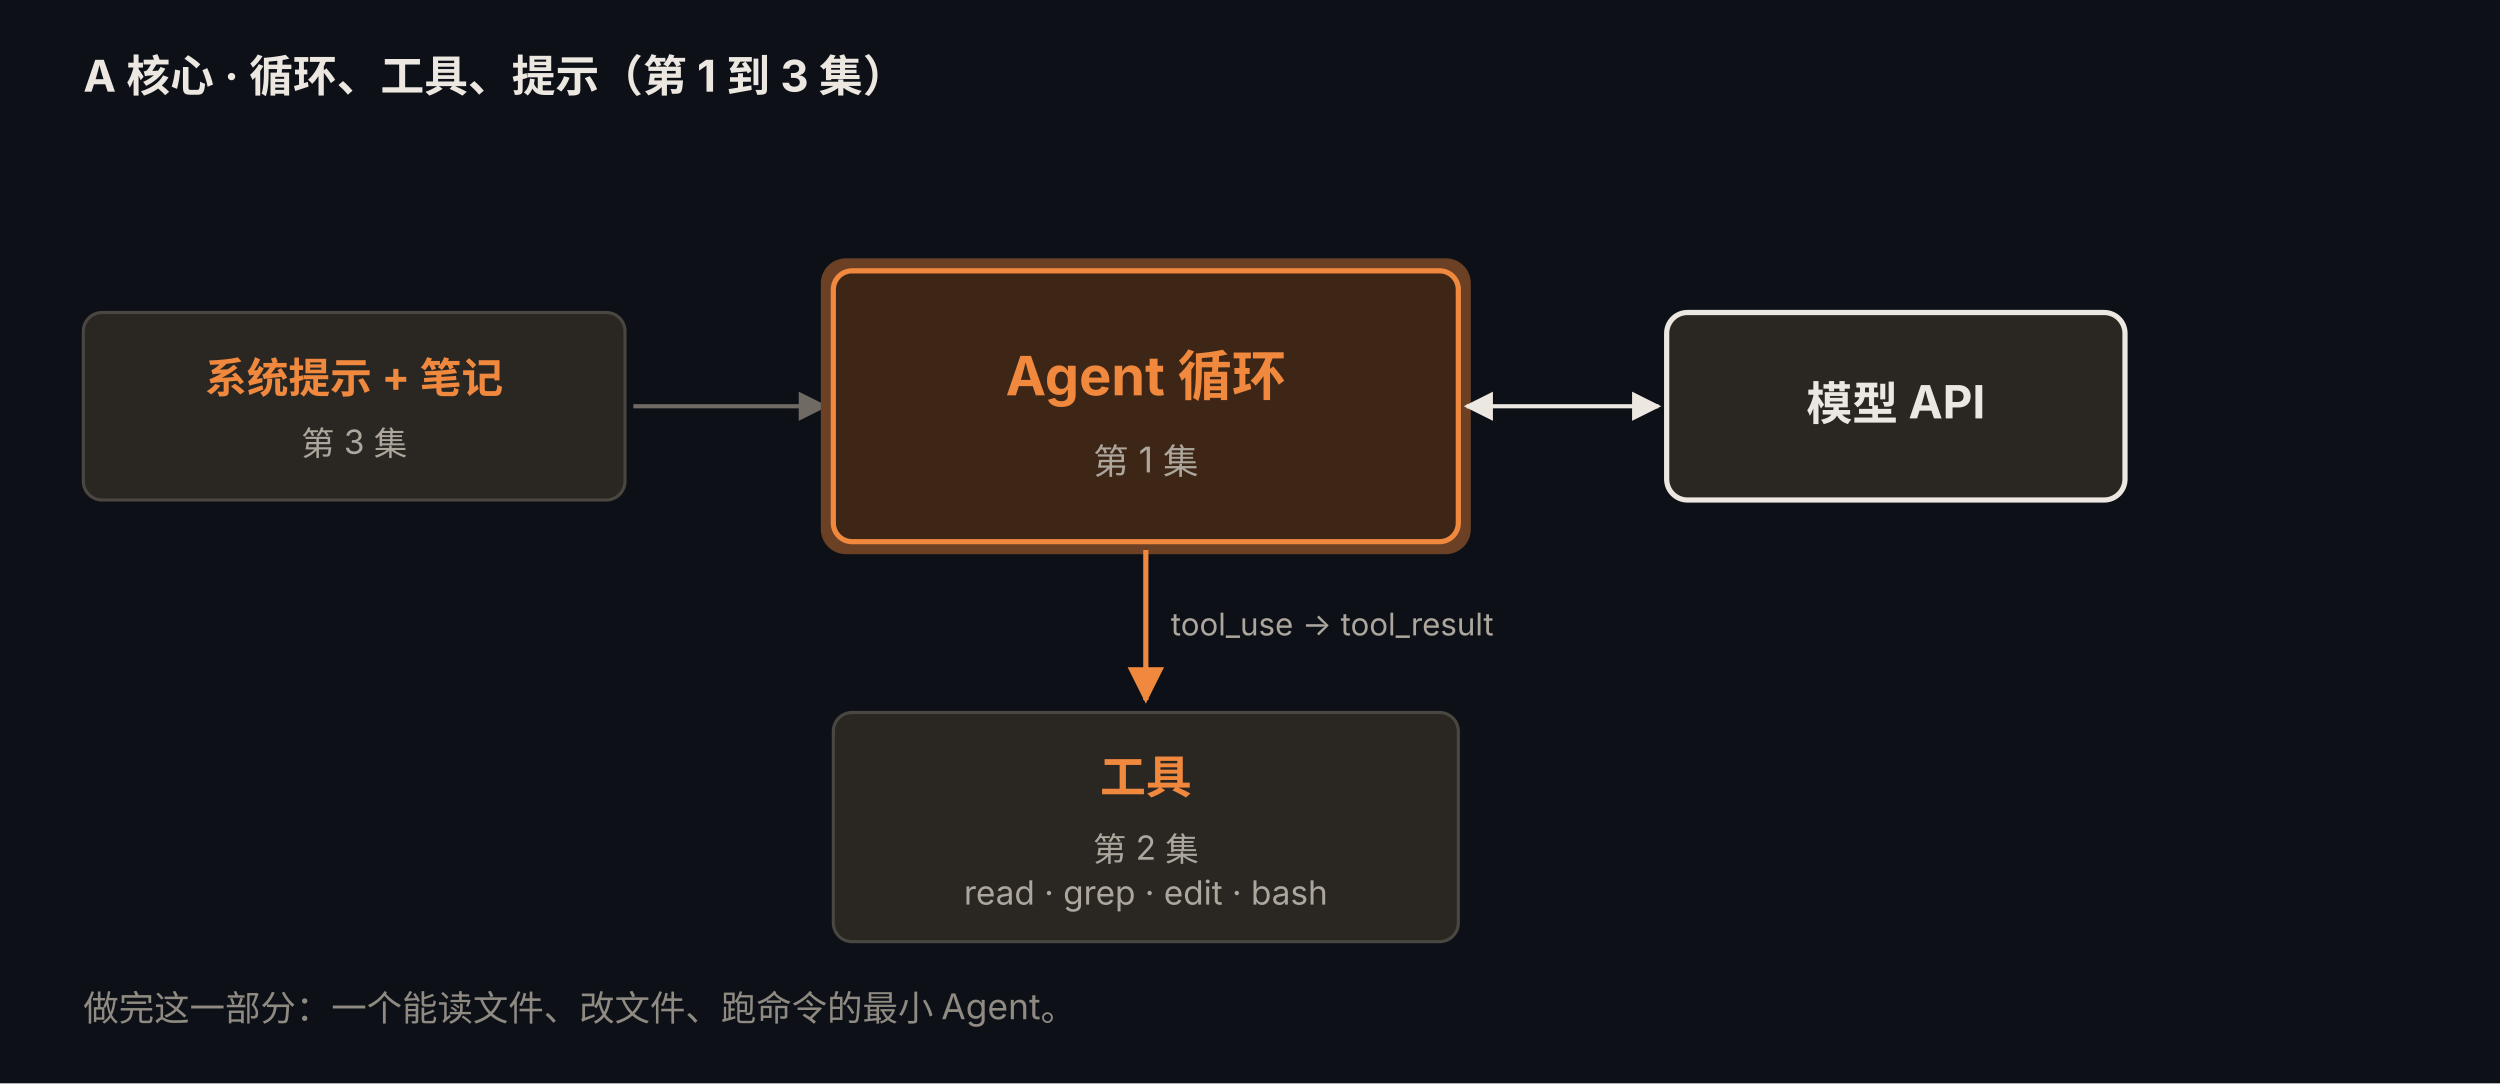
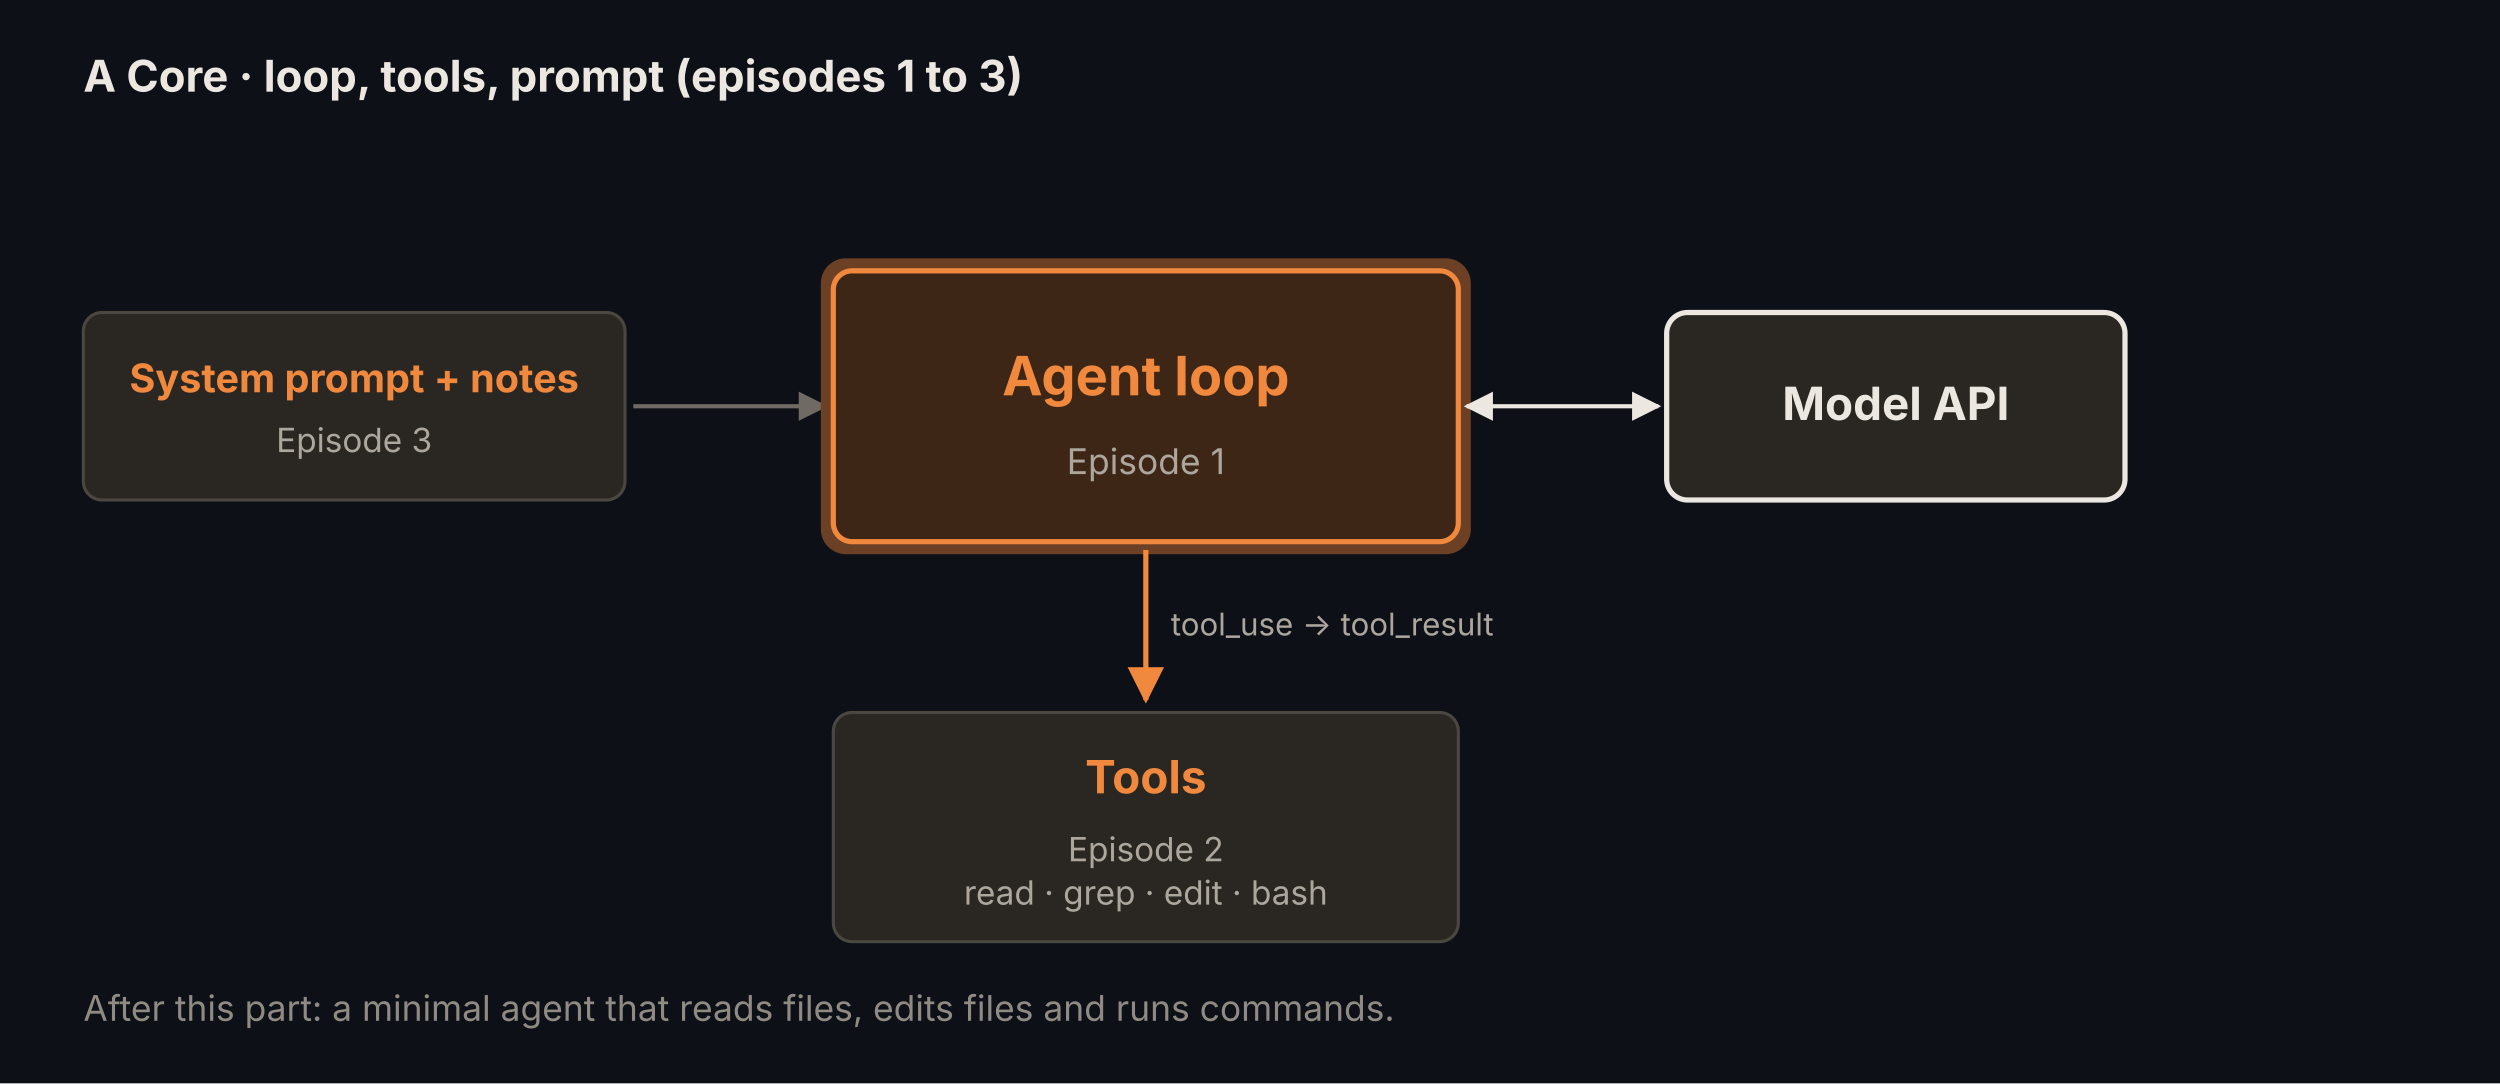
- <svg xmlns="http://www.w3.org/2000/svg" viewBox="0 0 1200 520" width="1200" height="520" font-family="Inter, -apple-system, BlinkMacSystemFont, 'Segoe UI', Helvetica, Arial, sans-serif, 'PingFang SC', 'Noto Sans CJK SC'">
+ <svg xmlns="http://www.w3.org/2000/svg" viewBox="0 0 1200 520" width="1200" height="520" font-family="Inter, -apple-system, BlinkMacSystemFont, 'Segoe UI', Helvetica, Arial, sans-serif">
  <defs>
    <marker id="aink" viewBox="0 0 10 10" refX="9" refY="5" markerWidth="7" markerHeight="7" orient="auto-start-reverse">
      <path d="M0,0 L10,5 L0,10 z" fill="#ece8e1" />
    </marker>
    <marker id="aaccent" viewBox="0 0 10 10" refX="9" refY="5" markerWidth="7" markerHeight="7" orient="auto-start-reverse">
      <path d="M0,0 L10,5 L0,10 z" fill="#f0883e" />
    </marker>
    <marker id="agrey" viewBox="0 0 10 10" refX="9" refY="5" markerWidth="7" markerHeight="7" orient="auto-start-reverse">
      <path d="M0,0 L10,5 L0,10 z" fill="#6f6a63" />
    </marker>
  </defs>
  <rect width="1200" height="520" fill="#0d1117" />
-   <text x="40" y="44" font-size="21" font-weight="700" fill="#ece8e1">A 核心 · 循环、工具、提示（第 1 到 3 集）</text>
+   <text x="40" y="44" font-size="21" font-weight="700" fill="#ece8e1">A  Core · loop, tools, prompt (episodes 1 to 3)</text>
  <rect x="40" y="150" width="260" height="90" rx="9" fill="#2a2723" stroke="#4a4640" stroke-width="1.5" />
-   <text x="170" y="188.6" font-size="20" font-weight="700" fill="#f0883e" text-anchor="middle">系统提示 + 笔记</text>
-   <text x="170" y="218.6" font-size="16" font-weight="400" fill="#aca69d" text-anchor="middle">第 3 集</text>
+   <text x="170" y="188.3" font-size="19" font-weight="700" fill="#f0883e" text-anchor="middle">System prompt + notes</text>
+   <text x="170" y="217" font-size="16" font-weight="400" fill="#aca69d" text-anchor="middle">Episode 3</text>
  <path d="M304,195 L396,195" fill="none" stroke="#6f6a63" stroke-width="2" marker-end="url(#agrey)" />
  <rect x="394" y="124" width="312" height="142" rx="12" fill="#6b4024" />
  <rect x="400" y="130" width="300" height="130" rx="9" fill="#3d2616" stroke="#f0883e" stroke-width="2.5" />
-   <text x="550" y="189.75" font-size="26" font-weight="700" fill="#f0883e" text-anchor="middle">Agent 循环</text>
-   <text x="550" y="227.55" font-size="17" font-weight="400" fill="#aca69d" text-anchor="middle">第 1 集</text>
+   <text x="550" y="189.75" font-size="26" font-weight="700" fill="#f0883e" text-anchor="middle">Agent loop</text>
+   <text x="550" y="227.55" font-size="17" font-weight="400" fill="#aca69d" text-anchor="middle">Episode 1</text>
  <path d="M704,195 L796,195" fill="none" stroke="#ece8e1" stroke-width="2" marker-end="url(#aink)" marker-start="url(#aink)" />
  <rect x="800" y="150" width="220" height="90" rx="10" fill="#2a2723" stroke="#ece8e1" stroke-width="2.5" />
-   <text x="910" y="201.6" font-size="22" font-weight="700" fill="#ece8e1" text-anchor="middle">模型 API</text>
+   <text x="910" y="201.6" font-size="22" font-weight="700" fill="#ece8e1" text-anchor="middle">Model API</text>
  <path d="M550,264 L550,336" fill="none" stroke="#f0883e" stroke-width="2.5" marker-end="url(#aaccent)" />
  <text x="562" y="305" font-size="15" font-weight="400" fill="#aca69d">tool_use → tool_result</text>
  <rect x="400" y="342" width="300" height="110" rx="9" fill="#2a2723" stroke="#4a4640" stroke-width="1.5" />
-   <text x="550" y="380.8" font-size="22" font-weight="700" fill="#f0883e" text-anchor="middle">工具</text>
-   <text x="550" y="413.4" font-size="16" font-weight="400" fill="#aca69d" text-anchor="middle">第 2 集</text>
+   <text x="550" y="380.8" font-size="22" font-weight="700" fill="#f0883e" text-anchor="middle">Tools</text>
+   <text x="550" y="413.4" font-size="16" font-weight="400" fill="#aca69d" text-anchor="middle">Episode 2</text>
  <text x="550" y="434.2" font-size="16" font-weight="400" fill="#aca69d" text-anchor="middle">read · grep · edit · bash</text>
-   <text x="40" y="490" font-size="17" font-weight="400" fill="#8f8a82">做完这一部分：一个能读文件、改文件、跑命令的最小 Agent。</text>
+   <text x="40" y="490" font-size="17" font-weight="400" fill="#8f8a82">After this part: a minimal agent that reads files, edits files and runs commands.</text>
</svg>
